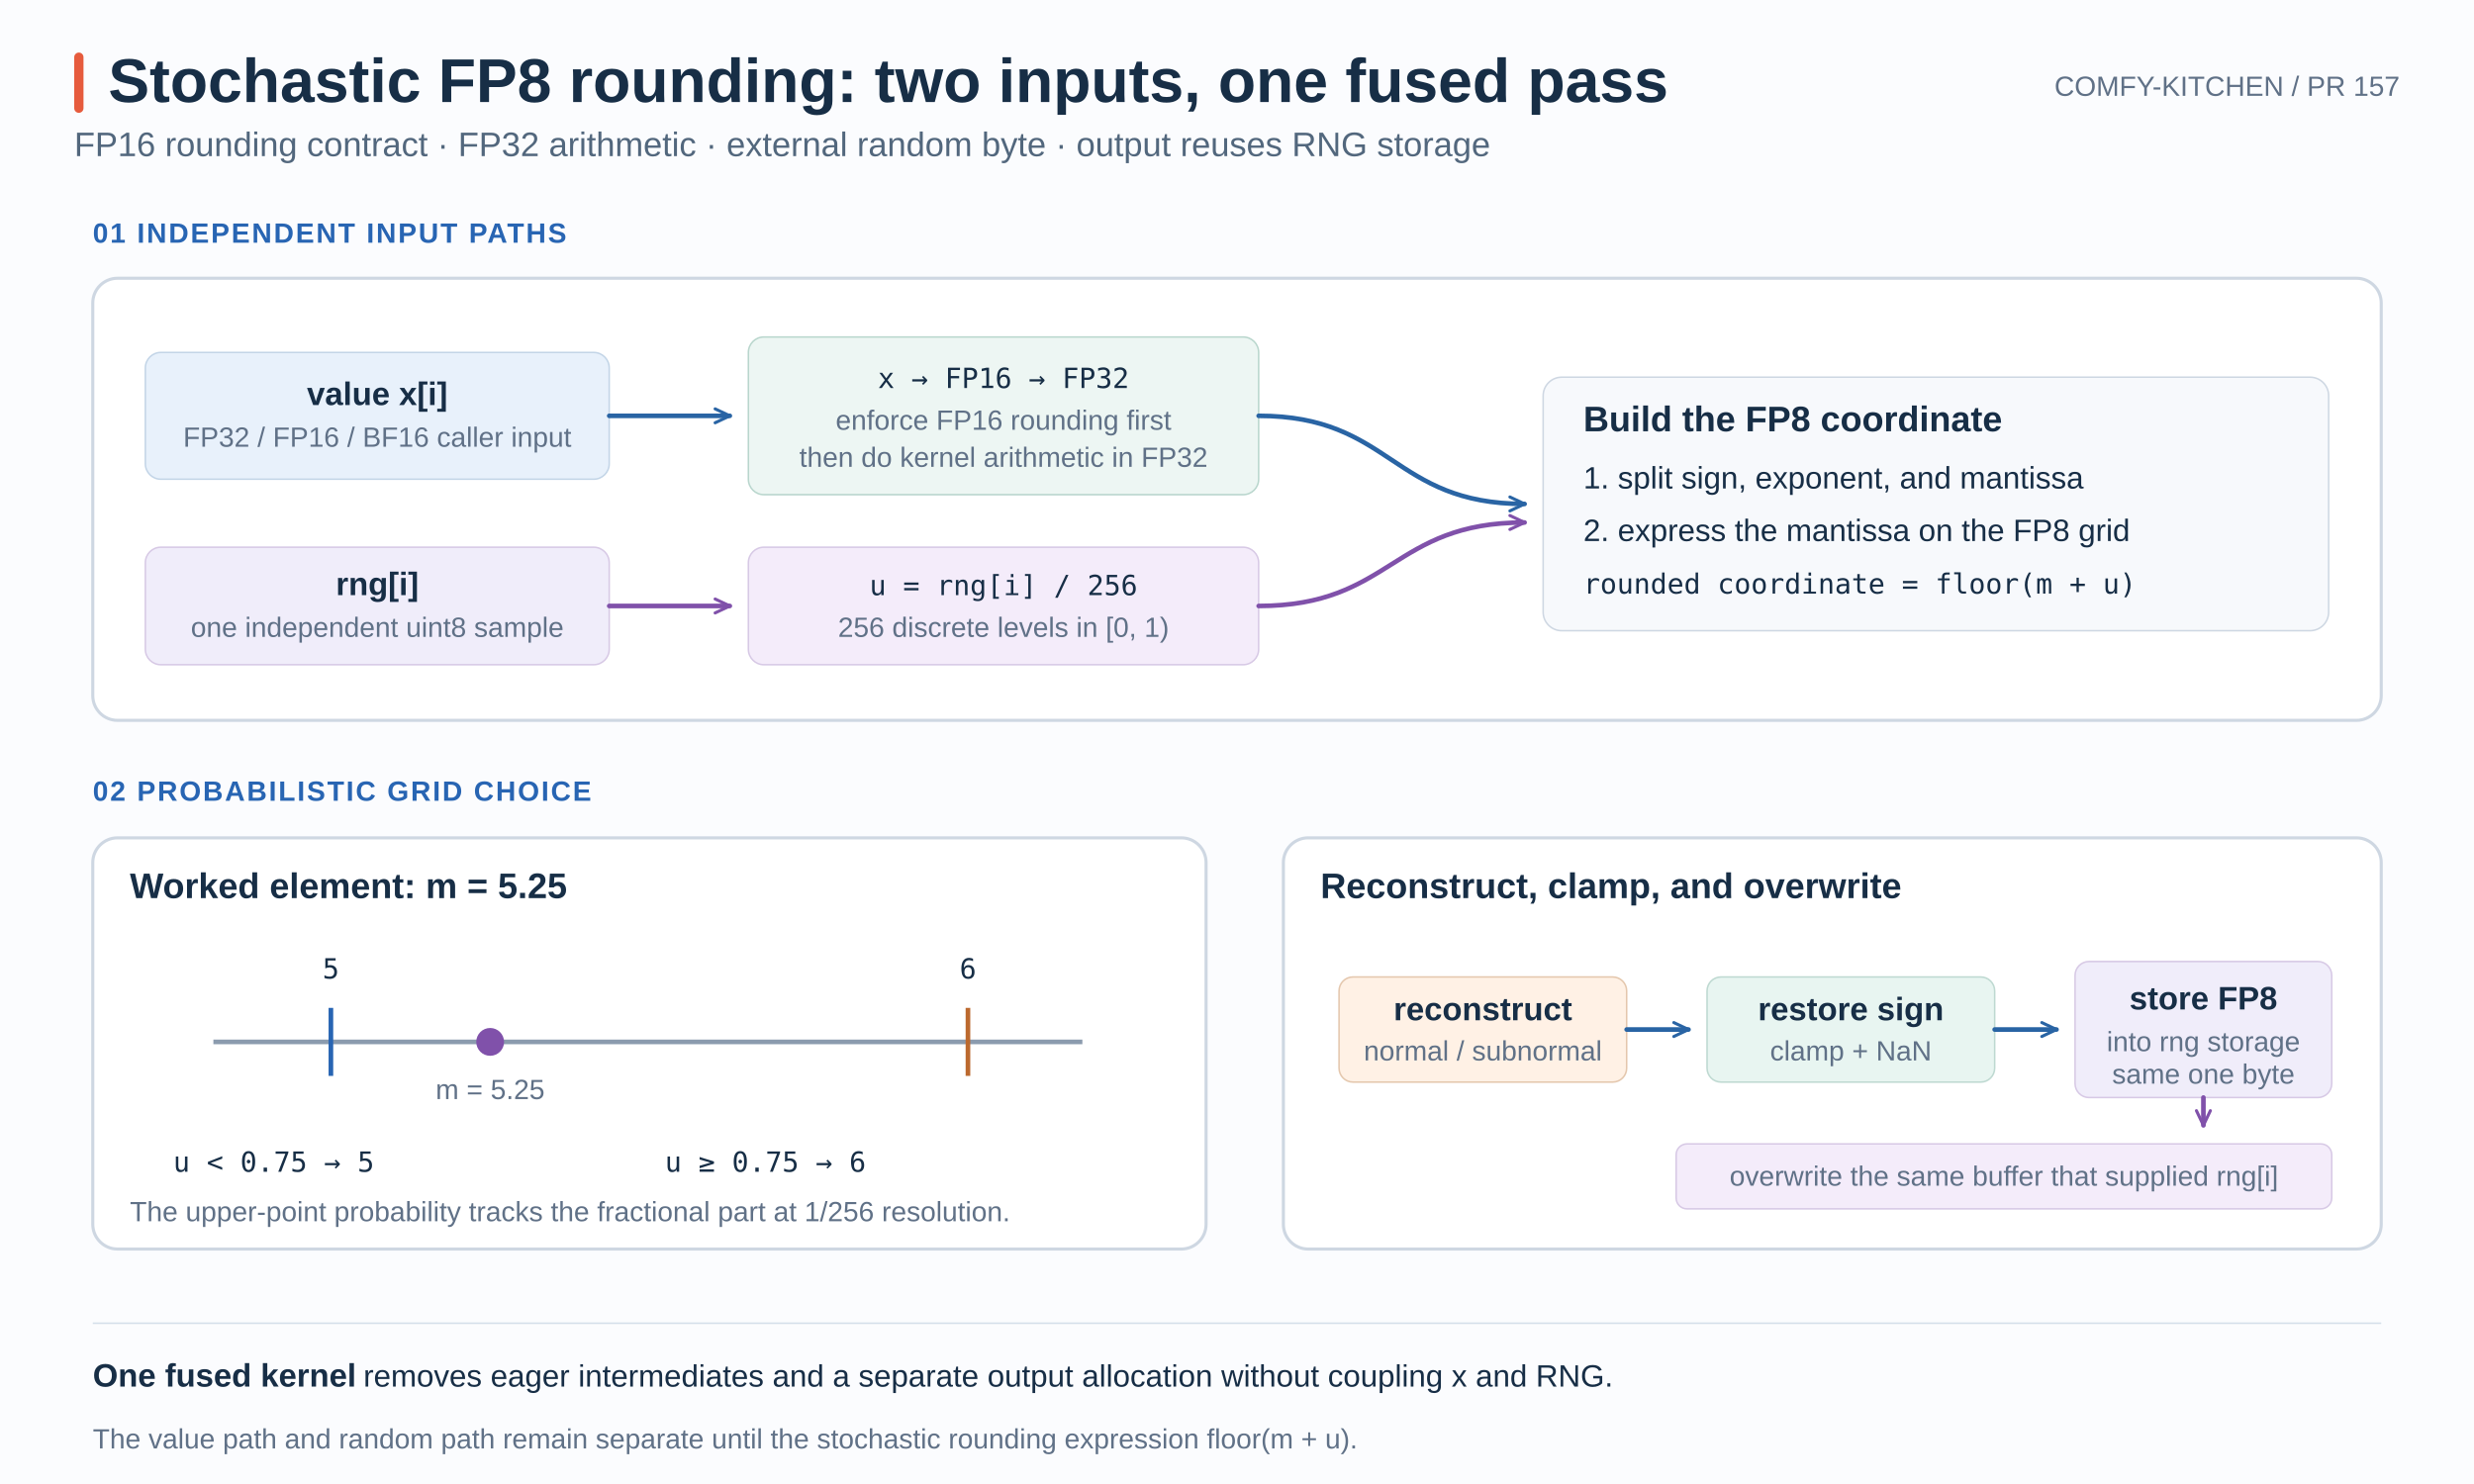
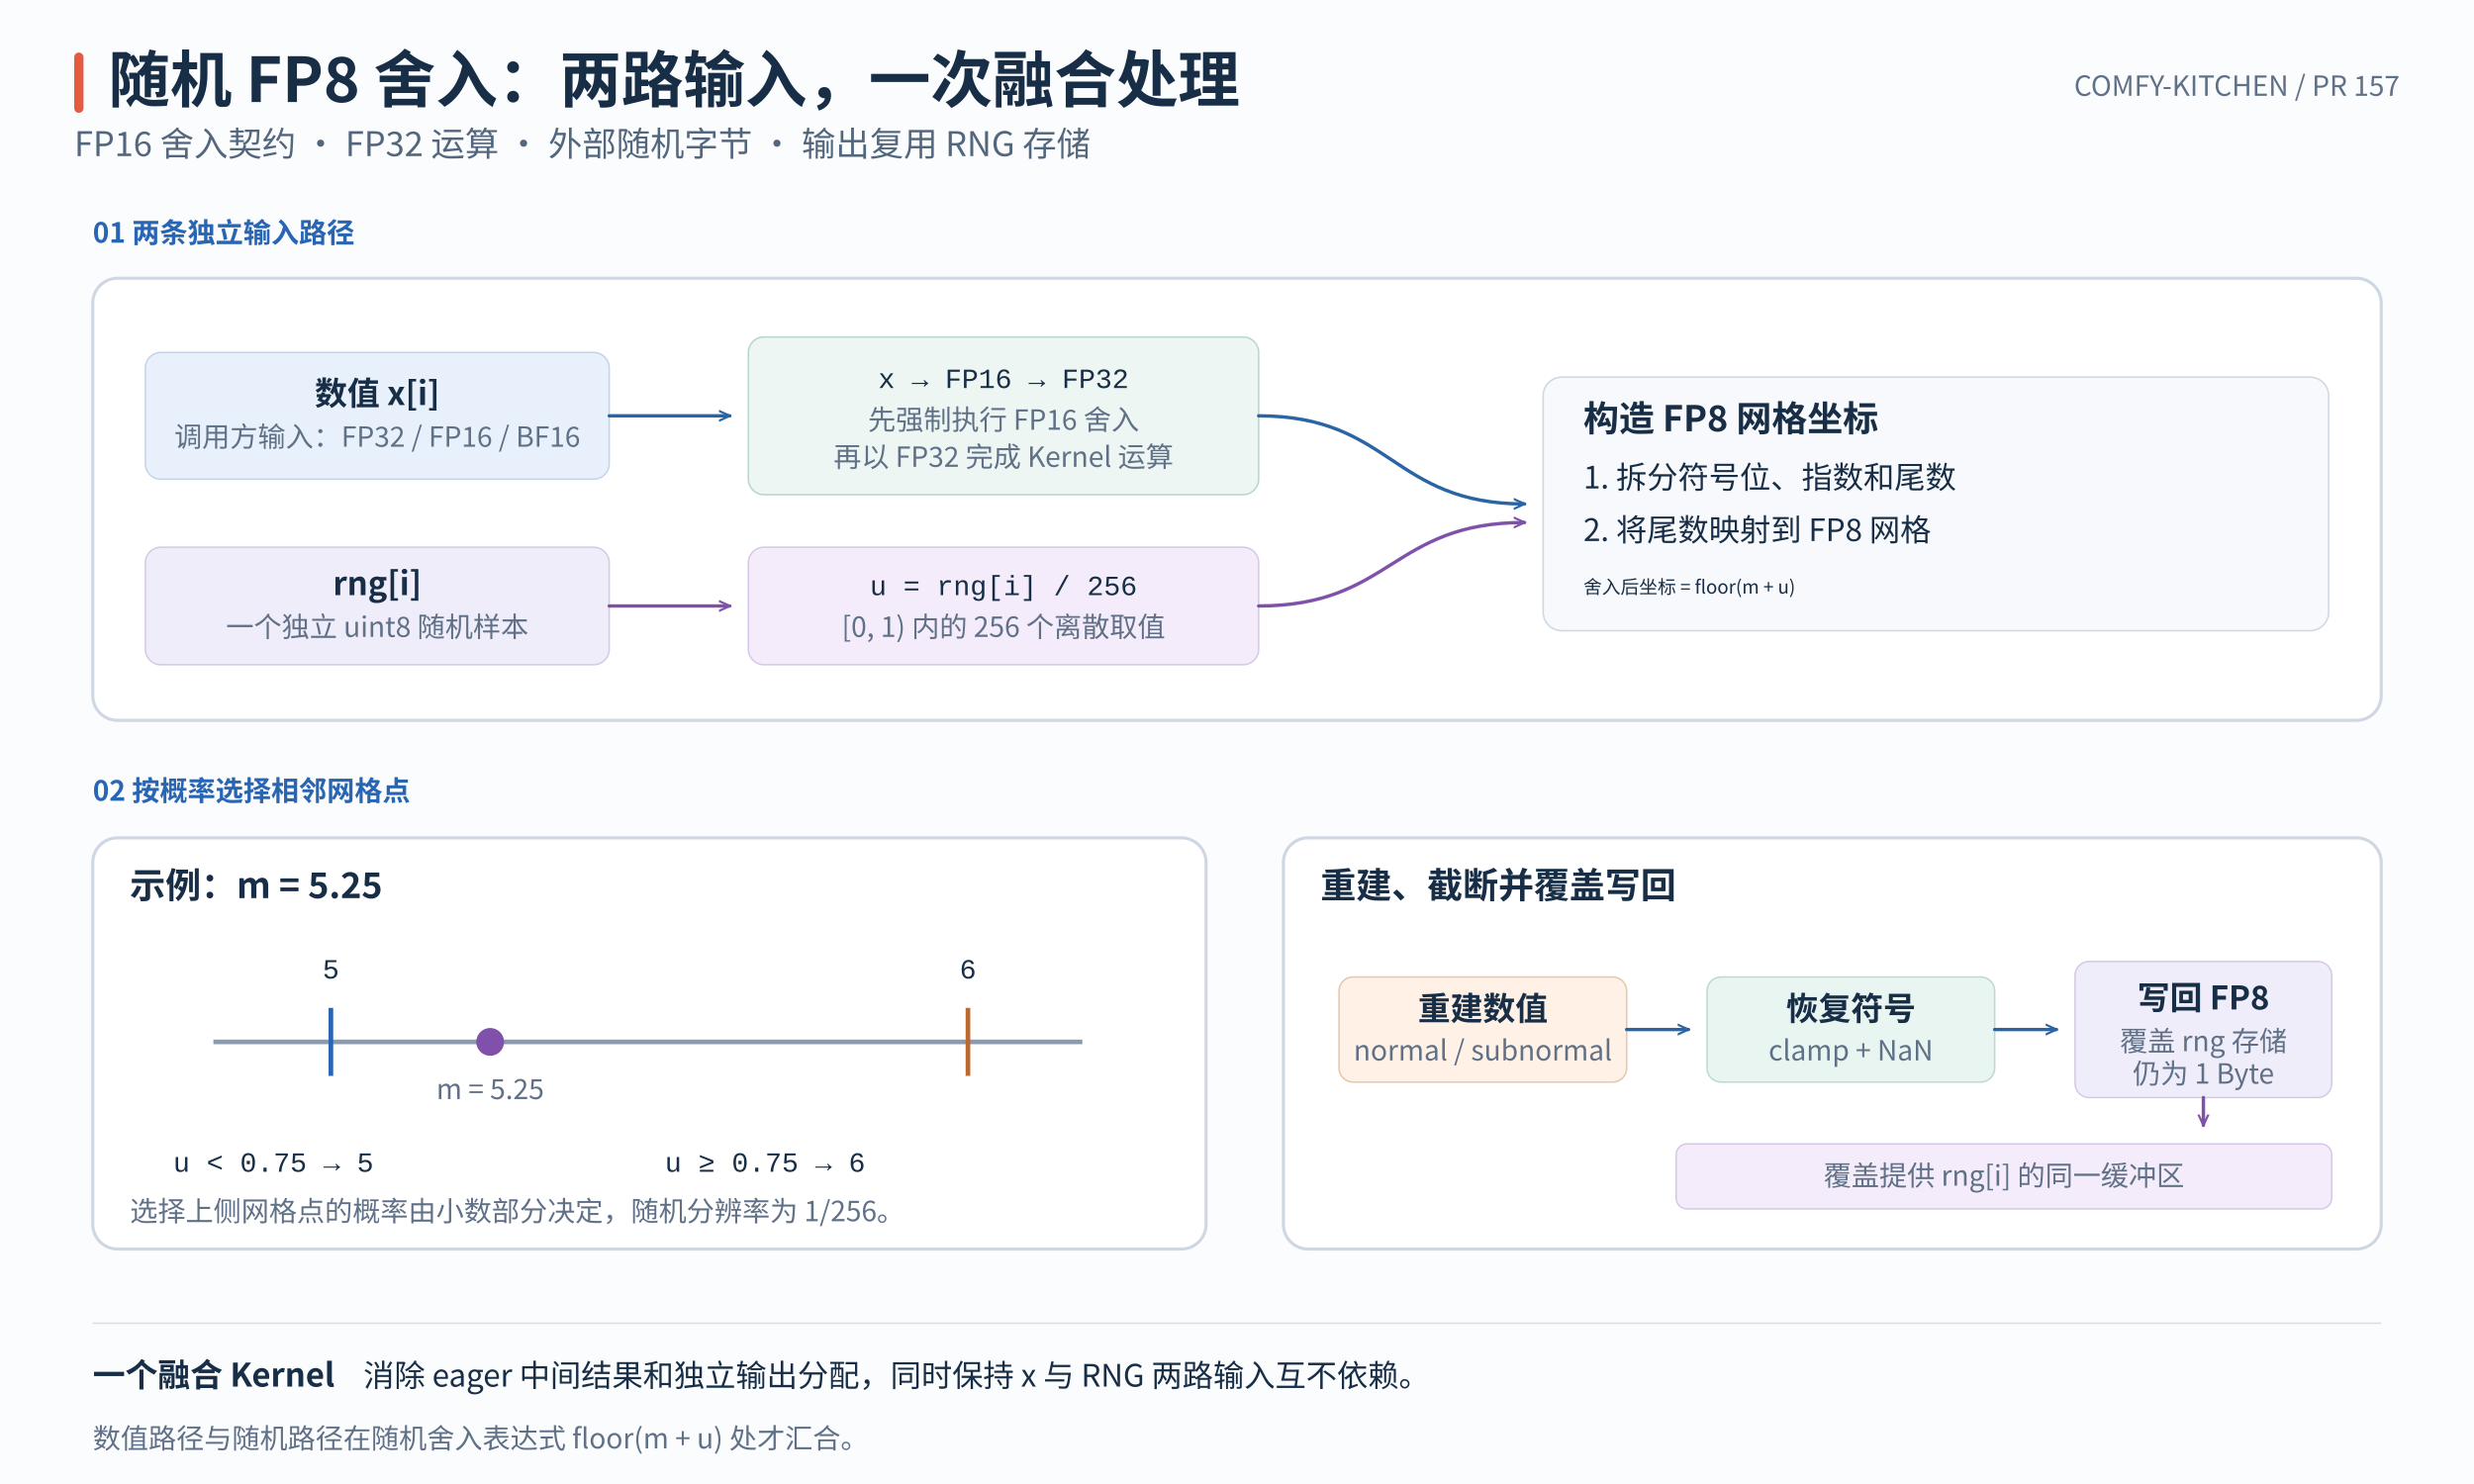
<svg xmlns="http://www.w3.org/2000/svg" width="1600" height="960" viewBox="0 0 1600 960" role="img" aria-labelledby="title desc">
  <defs>
-     <marker id="blue-arrow" markerUnits="userSpaceOnUse" markerWidth="12" markerHeight="12" refX="10.5" refY="6" orient="auto">
-       <path d="M1 1.5 L10.5 6 L1 10.5" fill="none" stroke="#2964a4" stroke-width="2" stroke-linecap="round" stroke-linejoin="round" />
+     <marker id="blue-arrow" markerUnits="userSpaceOnUse" markerWidth="8" markerHeight="8" refX="7" refY="4" orient="auto">
+       <path d="M0 0.8 L7 4 L0 7.2" fill="none" stroke="#2964a4" stroke-width="1.4" stroke-linecap="round" stroke-linejoin="round" />
    </marker>
-     <marker id="purple-arrow" markerUnits="userSpaceOnUse" markerWidth="12" markerHeight="12" refX="10.5" refY="6" orient="auto">
-       <path d="M1 1.5 L10.5 6 L1 10.5" fill="none" stroke="#8051aa" stroke-width="2" stroke-linecap="round" stroke-linejoin="round" />
+     <marker id="purple-arrow" markerUnits="userSpaceOnUse" markerWidth="8" markerHeight="8" refX="7" refY="4" orient="auto">
+       <path d="M0 0.8 L7 4 L0 7.2" fill="none" stroke="#8051aa" stroke-width="1.4" stroke-linecap="round" stroke-linejoin="round" />
    </marker>
  </defs>
  <style>
-     text{font-family:Arial,Helvetica,sans-serif;fill:#172e46}.title{font-size:40px;font-weight:700}.subtitle{font-size:22px;fill:#52677d}.eyebrow{font-size:18px;font-weight:700;letter-spacing:1.2px;fill:#2865b3}.section{font-size:23px;font-weight:700}.label{font-size:21px;font-weight:700}.body{font-size:20px}.small{font-size:18px;fill:#607187}.mono{font-family:"DejaVu Sans Mono",monospace;font-size:18px}.card{fill:#fff;stroke:#ced7e2;stroke-width:2}.blueflow{fill:none;stroke:#2964a4;stroke-width:3;stroke-linecap:round;stroke-linejoin:round;marker-end:url(#blue-arrow)}.purpleflow{fill:none;stroke:#8051aa;stroke-width:3;stroke-linecap:round;stroke-linejoin:round;marker-end:url(#purple-arrow)}
+     @font-face{font-family:"LXGW WenKai GB Screen";src:url("../fonts/LXGWWenKaiGBScreen.ttf") format("truetype")}text{font-family:"LXGW WenKai GB Screen","Noto Sans CJK SC","Microsoft YaHei",sans-serif;fill:#172e46}.title{font-size:40px;font-weight:700}.subtitle{font-size:22px;fill:#52677d}.eyebrow{font-size:18px;font-weight:700;letter-spacing:0;fill:#2865b3}.section{font-size:23px;font-weight:700}.label{font-size:21px;font-weight:700}.body{font-size:20px}.small{font-size:18px;fill:#607187}.mono{font-family:"SFMono-Regular",Consolas,"Liberation Mono",monospace;font-size:18px}.card{fill:#fff;stroke:#ced7e2;stroke-width:2}.blueflow{fill:none;stroke:#2964a4;stroke-width:2.2;stroke-linecap:round;stroke-linejoin:round;marker-end:url(#blue-arrow)}.purpleflow{fill:none;stroke:#8051aa;stroke-width:2.2;stroke-linecap:round;stroke-linejoin:round;marker-end:url(#purple-arrow)}
+     .mono{font-family:"SFMono-Regular",Consolas,"Liberation Mono","LXGW WenKai GB Screen",monospace}
+     .mixed{font-family:"LXGW WenKai GB Screen","Noto Sans CJK SC",sans-serif}
  </style>
  <rect width="1600" height="960" fill="#fbfcfe" />
  <rect x="48" y="34" width="6" height="39" rx="3" fill="#e65b3d" />
-   <text x="70" y="66" class="title">Stochastic FP8 rounding: two inputs, one fused pass</text>
-   <text x="48" y="101" class="subtitle">FP16 rounding contract · FP32 arithmetic · external random byte · output reuses RNG storage</text>
+   <text x="70" y="66" class="title">随机 FP8 舍入：两路输入，一次融合处理</text>
+   <text x="48" y="101" class="subtitle">FP16 舍入契约 · FP32 运算 · 外部随机字节 · 输出复用 RNG 存储</text>
  <text x="1552" y="62" text-anchor="end" class="small">COMFY-KITCHEN / PR 157</text>
-   <text x="60" y="157" class="eyebrow">01  INDEPENDENT INPUT PATHS</text>
+   <text x="60" y="157" class="eyebrow">01  两条独立输入路径</text>
  <rect x="60" y="180" width="1480" height="286" rx="16" class="card" />
  <rect x="94" y="228" width="300" height="82" rx="10" fill="#e8f1fb" stroke="#c3d5e7" />
-   <text x="244" y="262" text-anchor="middle" class="label">value x[i]</text>
-   <text x="244" y="289" text-anchor="middle" class="small">FP32 / FP16 / BF16 caller input</text>
+   <text x="244" y="262" text-anchor="middle" class="label">数值 x[i]</text>
+   <text x="244" y="289" text-anchor="middle" class="small">调用方输入：FP32 / FP16 / BF16</text>
  <path d="M394 269 H472" class="blueflow" />
  <rect x="484" y="218" width="330" height="102" rx="10" fill="#edf6f3" stroke="#b9d6cd" />
  <text x="649" y="251" text-anchor="middle" class="mono">x → FP16 → FP32</text>
-   <text x="649" y="278" text-anchor="middle" class="small">enforce FP16 rounding first</text>
-   <text x="649" y="302" text-anchor="middle" class="small">then do kernel arithmetic in FP32</text>
+   <text x="649" y="278" text-anchor="middle" class="small">先强制执行 FP16 舍入</text>
+   <text x="649" y="302" text-anchor="middle" class="small">再以 FP32 完成 Kernel 运算</text>
  <rect x="94" y="354" width="300" height="76" rx="10" fill="#f0edfa" stroke="#d7c9e5" />
  <text x="244" y="385" text-anchor="middle" class="label">rng[i]</text>
-   <text x="244" y="412" text-anchor="middle" class="small">one independent uint8 sample</text>
+   <text x="244" y="412" text-anchor="middle" class="small">一个独立 uint8 随机样本</text>
  <path d="M394 392 H472" class="purpleflow" />
  <rect x="484" y="354" width="330" height="76" rx="10" fill="#f4ecfa" stroke="#d7c9e5" />
  <text x="649" y="385" text-anchor="middle" class="mono">u = rng[i] / 256</text>
-   <text x="649" y="412" text-anchor="middle" class="small">256 discrete levels in [0, 1)</text>
+   <text x="649" y="412" text-anchor="middle" class="small">[0, 1) 内的 256 个离散取值</text>
  <path d="M814 269 C900 269 900 326 986 326" class="blueflow" />
  <path d="M814 392 C900 392 900 338 986 338" class="purpleflow" />
  <rect x="998" y="244" width="508" height="164" rx="12" fill="#f7f9fc" stroke="#ced7e2" />
-   <text x="1024" y="279" class="section">Build the FP8 coordinate</text>
-   <text x="1024" y="316" class="body">1. split sign, exponent, and mantissa</text>
-   <text x="1024" y="350" class="body">2. express the mantissa on the FP8 grid</text>
-   <text x="1024" y="384" class="mono">rounded coordinate = floor(m + u)</text>
-   <text x="60" y="518" class="eyebrow">02  PROBABILISTIC GRID CHOICE</text>
+   <text x="1024" y="279" class="section">构造 FP8 网格坐标</text>
+   <text x="1024" y="316" class="body">1. 拆分符号位、指数和尾数</text>
+   <text x="1024" y="350" class="body">2. 将尾数映射到 FP8 网格</text>
+   <text x="1024" y="384" class="mixed">舍入后坐标 = floor(m + u)</text>
+   <text x="60" y="518" class="eyebrow">02  按概率选择相邻网格点</text>
  <rect x="60" y="542" width="720" height="266" rx="16" class="card" />
-   <text x="84" y="581" class="section">Worked element: m = 5.25</text>
+   <text x="84" y="581" class="section">示例：m = 5.25</text>
  <line x1="138" y1="674" x2="700" y2="674" stroke="#8b9bae" stroke-width="3" />
  <line x1="214" y1="652" x2="214" y2="696" stroke="#2865b3" stroke-width="3" />
  <line x1="626" y1="652" x2="626" y2="696" stroke="#bc692e" stroke-width="3" />
  <circle cx="317" cy="674" r="9" fill="#8051aa" />
  <text x="214" y="633" text-anchor="middle" class="mono">5</text>
  <text x="626" y="633" text-anchor="middle" class="mono">6</text>
  <text x="317" y="711" text-anchor="middle" class="small">m = 5.25</text>
  <text x="112" y="758" class="mono">u &lt; 0.75 → 5</text>
  <text x="430" y="758" class="mono">u ≥ 0.75 → 6</text>
-   <text x="84" y="790" class="small">The upper-point probability tracks the fractional part at 1/256 resolution.</text>
+   <text x="84" y="790" class="small">选择上侧网格点的概率由小数部分决定，随机分辨率为 1/256。</text>
  <rect x="830" y="542" width="710" height="266" rx="16" class="card" />
-   <text x="854" y="581" class="section">Reconstruct, clamp, and overwrite</text>
+   <text x="854" y="581" class="section">重建、截断并覆盖写回</text>
  <rect x="866" y="632" width="186" height="68" rx="9" fill="#fff1e5" stroke="#e4c7ad" />
-   <text x="959" y="660" text-anchor="middle" class="label">reconstruct</text>
+   <text x="959" y="660" text-anchor="middle" class="label">重建数值</text>
  <text x="959" y="686" text-anchor="middle" class="small">normal / subnormal</text>
  <path d="M1052 666 H1092" class="blueflow" />
  <rect x="1104" y="632" width="186" height="68" rx="9" fill="#e8f5f1" stroke="#bed9d1" />
-   <text x="1197" y="660" text-anchor="middle" class="label">restore sign</text>
+   <text x="1197" y="660" text-anchor="middle" class="label">恢复符号</text>
  <text x="1197" y="686" text-anchor="middle" class="small">clamp + NaN</text>
  <path d="M1290 666 H1330" class="blueflow" />
  <rect x="1342" y="622" width="166" height="88" rx="9" fill="#f0edfa" stroke="#d7c9e5" />
-   <text x="1425" y="653" text-anchor="middle" class="label">store FP8</text>
-   <text x="1425" y="680" text-anchor="middle" class="small">into rng storage</text>
-   <text x="1425" y="701" text-anchor="middle" class="small">same one byte</text>
+   <text x="1425" y="653" text-anchor="middle" class="label">写回 FP8</text>
+   <text x="1425" y="680" text-anchor="middle" class="small">覆盖 rng 存储</text>
+   <text x="1425" y="701" text-anchor="middle" class="small">仍为 1 Byte</text>
  <path d="M1425 710 V728" class="purpleflow" />
  <rect x="1084" y="740" width="424" height="42" rx="7" fill="#f4ecfa" stroke="#d7c9e5" />
-   <text x="1296" y="767" text-anchor="middle" class="small" fill="#8051aa">overwrite the same buffer that supplied rng[i]</text>
+   <text x="1296" y="767" text-anchor="middle" class="small" fill="#8051aa">覆盖提供 rng[i] 的同一缓冲区</text>
  <line x1="60" y1="856" x2="1540" y2="856" stroke="#d4dfea" />
-   <text x="60" y="897" class="label" fill="#187264">One fused kernel</text>
-   <text x="235" y="897" class="body">removes eager intermediates and a separate output allocation without coupling x and RNG.</text>
-   <text x="60" y="937" class="small">The value path and random path remain separate until the stochastic rounding expression floor(m + u).</text>
+   <text x="60" y="897" class="label" fill="#187264">一个融合 Kernel</text>
+   <text x="235" y="897" class="body">消除 eager 中间结果和独立输出分配，同时保持 x 与 RNG 两路输入互不依赖。</text>
+   <text x="60" y="937" class="small">数值路径与随机路径在随机舍入表达式 floor(m + u) 处才汇合。</text>
</svg>
